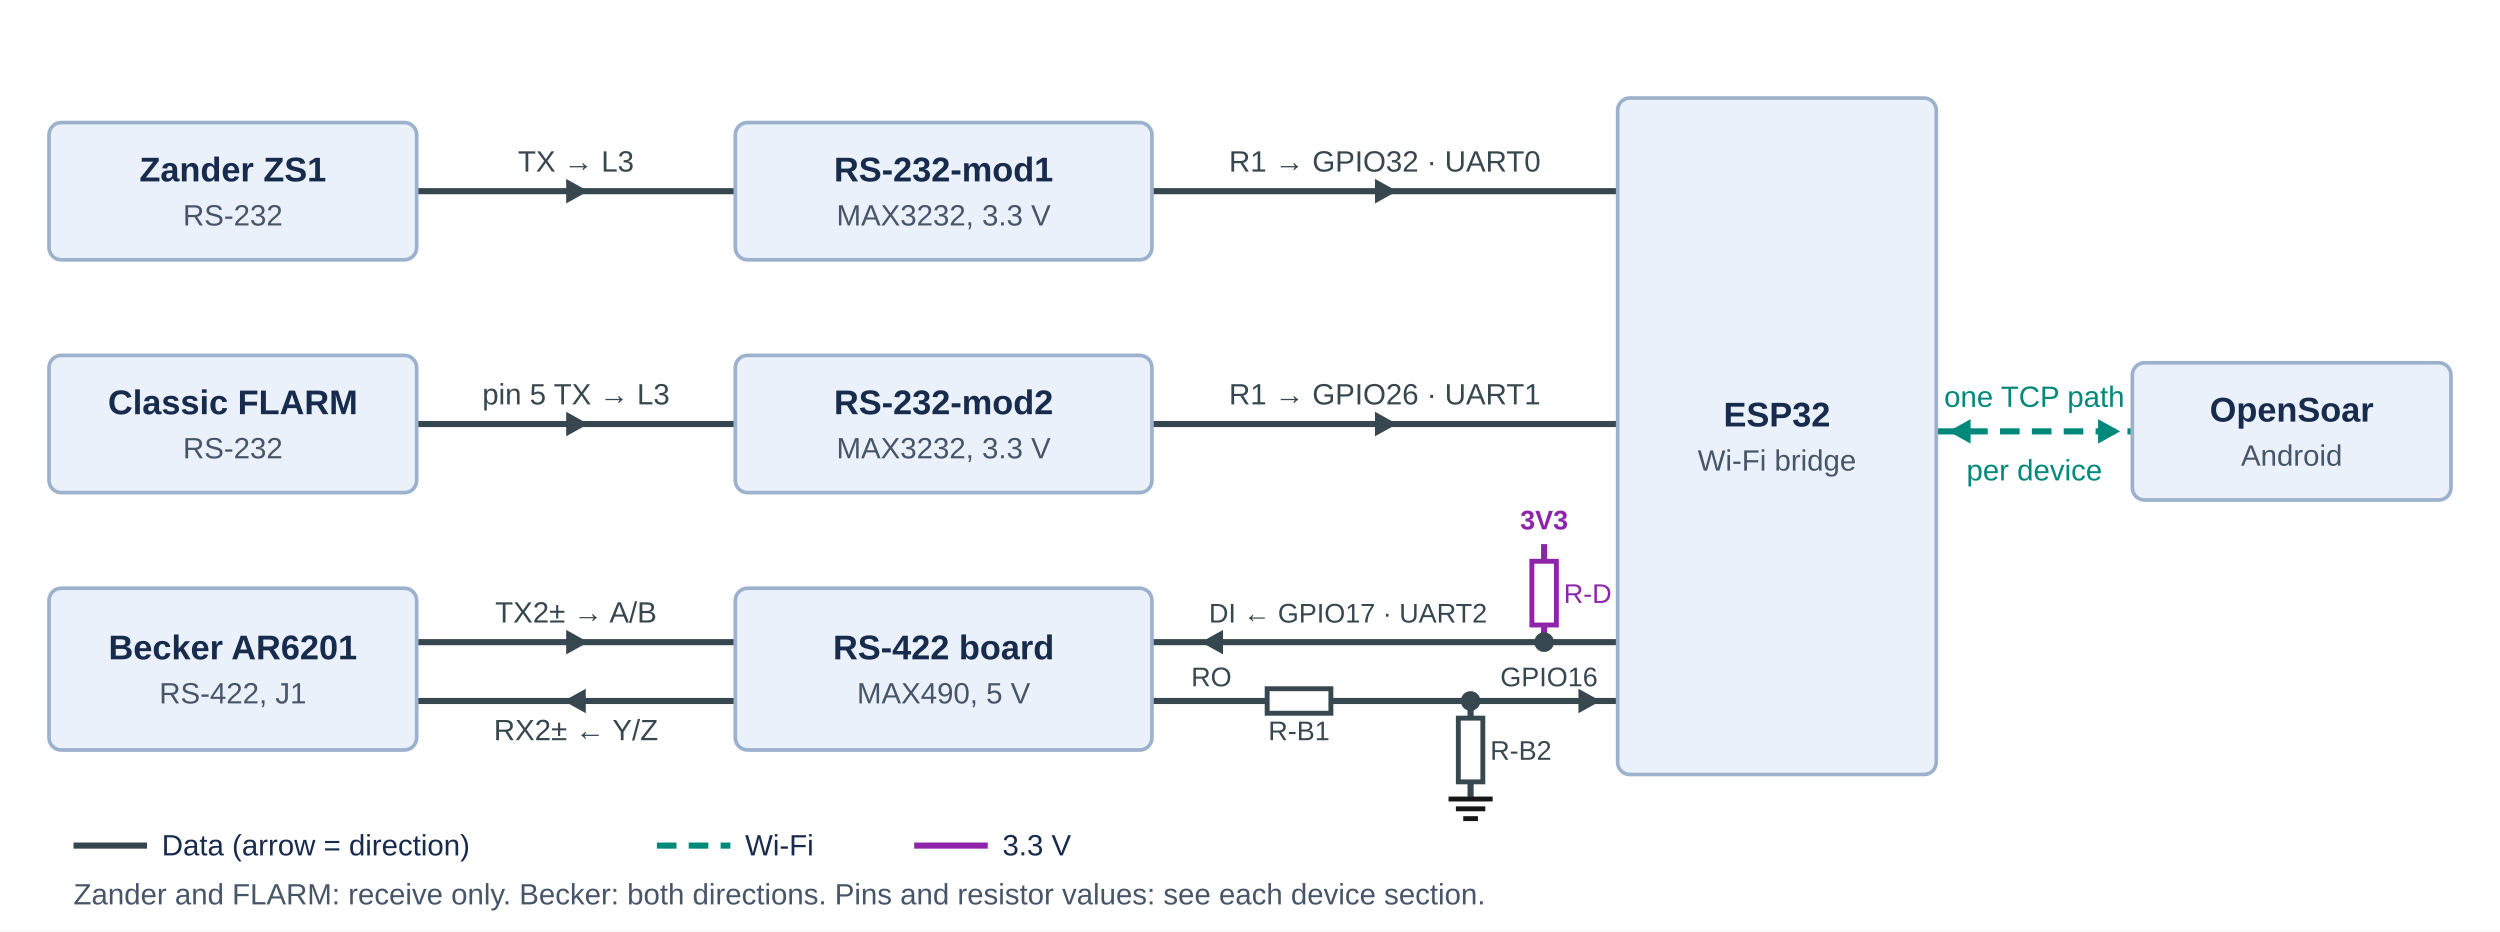
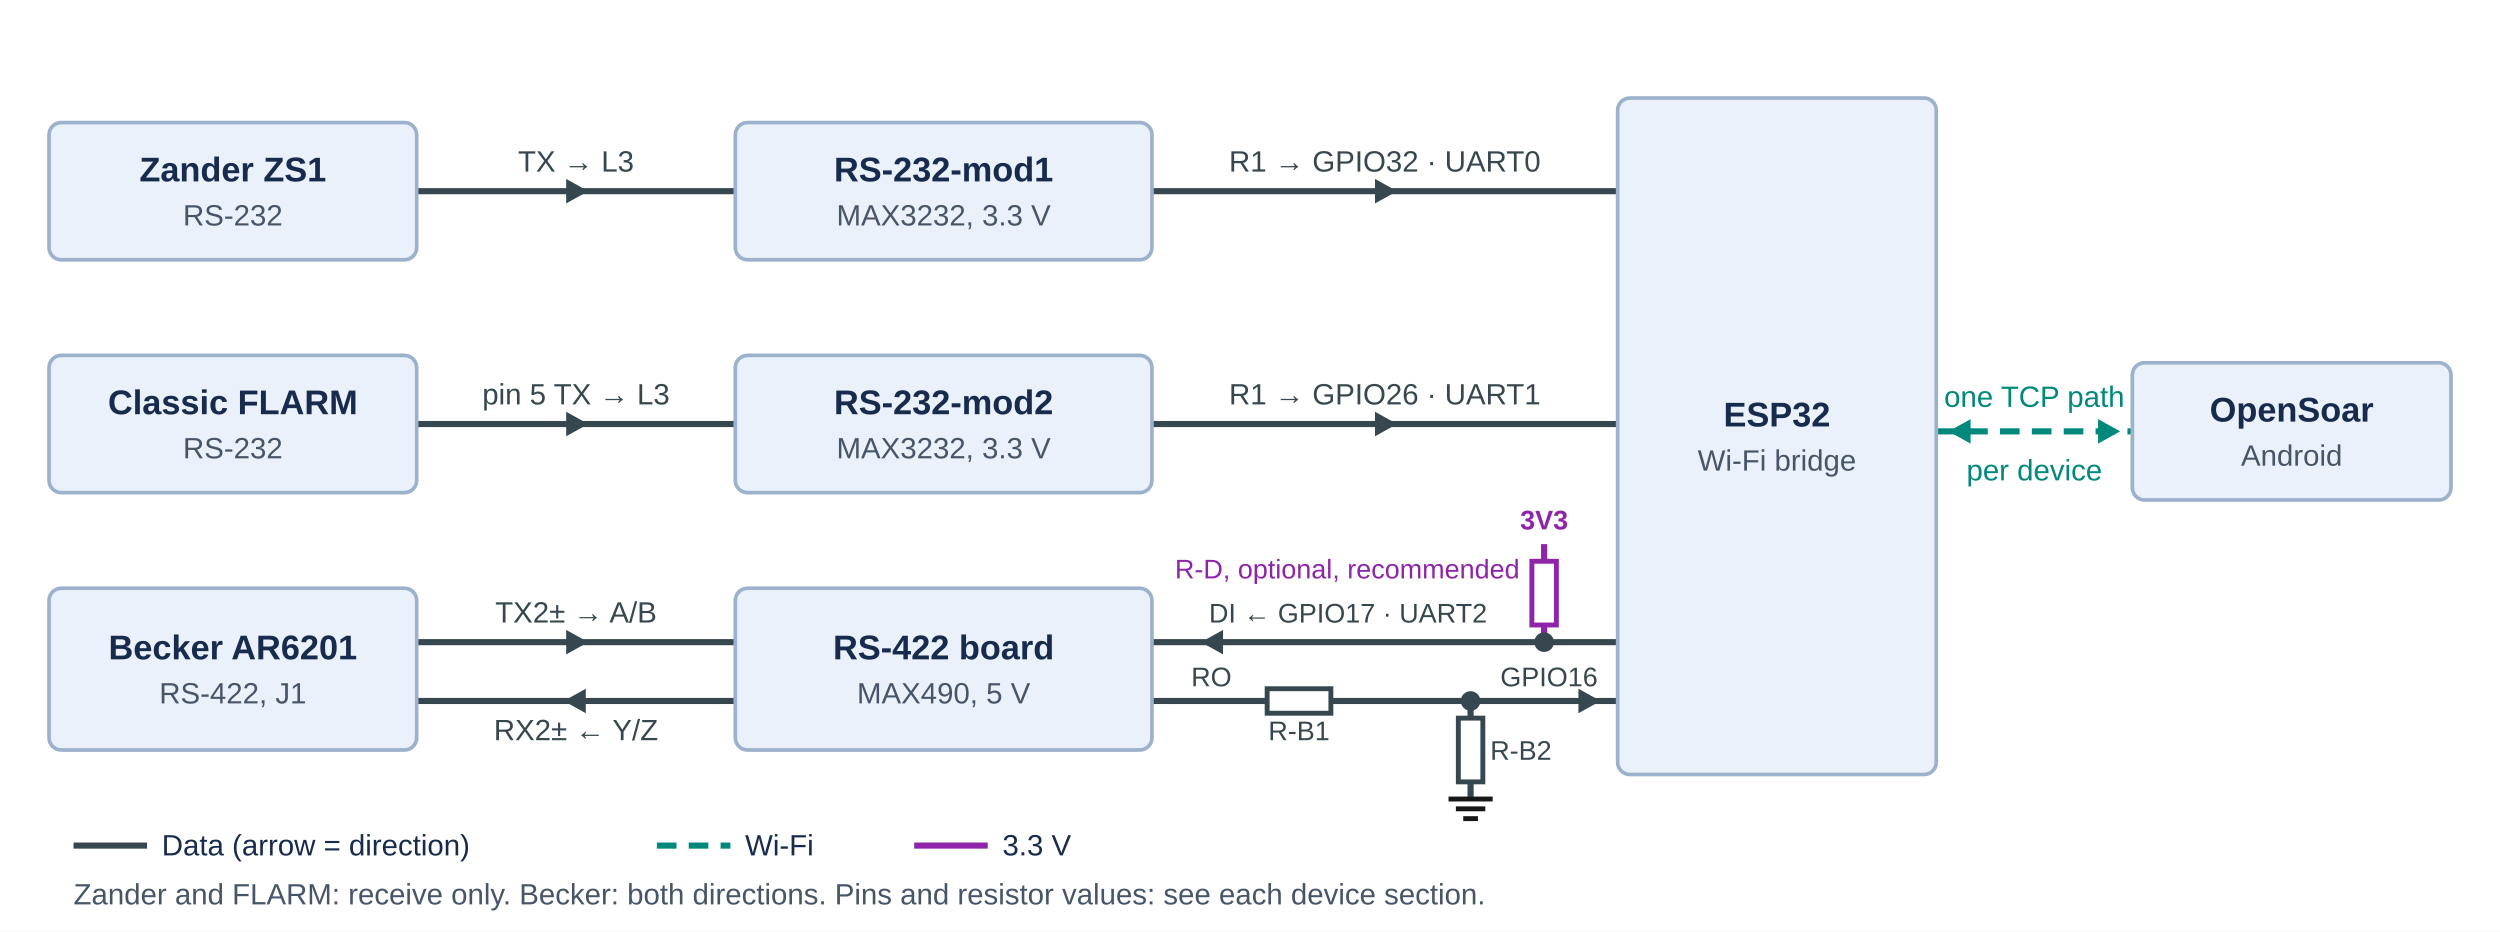
<svg xmlns="http://www.w3.org/2000/svg" width="1020" height="380" viewBox="0 0 1020 380" role="img" aria-labelledby="title desc">
  <rect width="1020" height="380" fill="white" />
  <g font-family="Arial,sans-serif">
    <path d="M170 78 L300 78" stroke="#37474f" stroke-width="2.5" fill="none" />
    <path d="M470 78 L660 78" stroke="#37474f" stroke-width="2.5" fill="none" />
    <path d="M170 173 L300 173" stroke="#37474f" stroke-width="2.5" fill="none" />
    <path d="M470 173 L660 173" stroke="#37474f" stroke-width="2.5" fill="none" />
    <path d="M170 262 L300 262" stroke="#37474f" stroke-width="2.5" fill="none" />
    <path d="M300 286 L170 286" stroke="#37474f" stroke-width="2.5" fill="none" />
    <path d="M660 262 L470 262" stroke="#37474f" stroke-width="2.5" fill="none" />
    <path d="M630 262 L630 222" stroke="#8e24aa" stroke-width="2.5" fill="none" />
    <path d="M470 286 L660 286" stroke="#37474f" stroke-width="2.5" fill="none" />
    <path d="M600 286 L600 326" stroke="#37474f" stroke-width="2.5" fill="none" />
    <path d="M591 326 H609" stroke="#171717" stroke-width="2" />
    <path d="M594 330 H606" stroke="#171717" stroke-width="2" />
    <path d="M597 334 H603" stroke="#171717" stroke-width="2" />
    <path d="M790 176 L870 176" stroke="#00897b" stroke-width="2.5" fill="none" stroke-dasharray="8 5" />
    <path d="M30 345 H60" stroke="#37474f" stroke-width="2.5" />
    <path d="M268 345 H298" stroke="#00897b" stroke-width="2.5" stroke-dasharray="8 5" />
    <path d="M373 345 H403" stroke="#8e24aa" stroke-width="2.5" />
    <polygon points="231,73 231,83 240,78" fill="#37474f" />
    <polygon points="561,73 561,83 570,78" fill="#37474f" />
    <polygon points="231,168 231,178 240,173" fill="#37474f" />
    <polygon points="561,168 561,178 570,173" fill="#37474f" />
    <polygon points="231,257 231,267 240,262" fill="#37474f" />
    <polygon points="239,281 239,291 230,286" fill="#37474f" />
    <polygon points="499,257 499,267 490,262" fill="#37474f" />
    <circle cx="630" cy="262" r="4" fill="#37474f" />
    <polygon points="644,281 644,291 653,286" fill="#37474f" />
    <circle cx="600" cy="286" r="4" fill="#37474f" />
    <polygon points="856,171 856,181 865,176" fill="#00897b" />
    <polygon points="804,171 804,181 795,176" fill="#00897b" />
    <rect x="20" y="50" width="150" height="56" rx="5" fill="#eaf1fb" stroke="#9cb1cc" stroke-width="1.5" />
    <rect x="20" y="145" width="150" height="56" rx="5" fill="#eaf1fb" stroke="#9cb1cc" stroke-width="1.5" />
    <rect x="20" y="240" width="150" height="66" rx="5" fill="#eaf1fb" stroke="#9cb1cc" stroke-width="1.5" />
    <rect x="300" y="50" width="170" height="56" rx="5" fill="#eaf1fb" stroke="#9cb1cc" stroke-width="1.5" />
    <rect x="300" y="145" width="170" height="56" rx="5" fill="#eaf1fb" stroke="#9cb1cc" stroke-width="1.5" />
    <rect x="300" y="240" width="170" height="66" rx="5" fill="#eaf1fb" stroke="#9cb1cc" stroke-width="1.5" />
    <rect x="660" y="40" width="130" height="276" rx="5" fill="#eaf1fb" stroke="#9cb1cc" stroke-width="1.5" />
    <rect x="870" y="148" width="130" height="56" rx="5" fill="#eaf1fb" stroke="#9cb1cc" stroke-width="1.5" />
    <rect x="625.0" y="229.0" width="10" height="26" fill="white" stroke="#8e24aa" stroke-width="2" />
    <rect x="517.0" y="281.0" width="26" height="10" fill="white" stroke="#37474f" stroke-width="2" />
    <rect x="595.0" y="293.0" width="10" height="26" fill="white" stroke="#37474f" stroke-width="2" />
    <text x="95.0" y="74.0" font-size="14" fill="#172b4d" text-anchor="middle" font-weight="700">Zander ZS1</text>
    <text x="95.0" y="92.0" font-size="12" fill="#475569" text-anchor="middle">RS-232</text>
    <text x="95.0" y="169.0" font-size="14" fill="#172b4d" text-anchor="middle" font-weight="700">Classic FLARM</text>
    <text x="95.0" y="187.0" font-size="12" fill="#475569" text-anchor="middle">RS-232</text>
    <text x="95.0" y="269.0" font-size="14" fill="#172b4d" text-anchor="middle" font-weight="700">Becker AR6201</text>
    <text x="95.0" y="287.0" font-size="12" fill="#475569" text-anchor="middle">RS-422, J1</text>
    <text x="385.0" y="74.0" font-size="14" fill="#172b4d" text-anchor="middle" font-weight="700">RS-232-mod1</text>
    <text x="385.0" y="92.0" font-size="12" fill="#475569" text-anchor="middle">MAX3232, 3.3 V</text>
    <text x="385.0" y="169.0" font-size="14" fill="#172b4d" text-anchor="middle" font-weight="700">RS-232-mod2</text>
    <text x="385.0" y="187.0" font-size="12" fill="#475569" text-anchor="middle">MAX3232, 3.3 V</text>
    <text x="385.0" y="269.0" font-size="14" fill="#172b4d" text-anchor="middle" font-weight="700">RS-422 board</text>
    <text x="385.0" y="287.0" font-size="12" fill="#475569" text-anchor="middle">MAX490, 5 V</text>
    <text x="725.0" y="174.0" font-size="14" fill="#172b4d" text-anchor="middle" font-weight="700">ESP32</text>
    <text x="725.0" y="192.0" font-size="12" fill="#475569" text-anchor="middle">Wi-Fi bridge</text>
    <text x="935.0" y="172.0" font-size="14" fill="#172b4d" text-anchor="middle" font-weight="700">OpenSoar</text>
    <text x="935.0" y="190.0" font-size="12" fill="#475569" text-anchor="middle">Android</text>
    <text x="235" y="70" font-size="12" fill="#37474f" text-anchor="middle">TX → L3</text>
    <text x="565" y="70" font-size="12" fill="#37474f" text-anchor="middle">R1 → GPIO32 · UART0</text>
    <text x="235" y="165" font-size="12" fill="#37474f" text-anchor="middle">pin 5 TX → L3</text>
    <text x="565" y="165" font-size="12" fill="#37474f" text-anchor="middle">R1 → GPIO26 · UART1</text>
-     <text x="638" y="246" font-size="11" fill="#8e24aa" text-anchor="start">R-D</text>
+     <text x="620" y="236" font-size="11" fill="#8e24aa" text-anchor="end">R-D, optional, recommended</text>
    <text x="630" y="216" font-size="11" fill="#8e24aa" text-anchor="middle" font-weight="700">3V3</text>
    <text x="530" y="302" font-size="11" fill="#37474f" text-anchor="middle">R-B1</text>
    <text x="608" y="310" font-size="11" fill="#37474f" text-anchor="start">R-B2</text>
    <text x="235" y="254" font-size="12" fill="#37474f" text-anchor="middle">TX2± → A/B</text>
    <text x="235" y="302" font-size="12" fill="#37474f" text-anchor="middle">RX2± ← Y/Z</text>
    <text x="550" y="254" font-size="11" fill="#37474f" text-anchor="middle">DI ← GPIO17 · UART2</text>
    <text x="486" y="280" font-size="11" fill="#37474f" text-anchor="start">RO</text>
    <text x="632" y="280" font-size="11" fill="#37474f" text-anchor="middle">GPIO16</text>
    <text x="830" y="166" font-size="12" fill="#00897b" text-anchor="middle">one TCP path</text>
    <text x="830" y="196" font-size="12" fill="#00897b" text-anchor="middle">per device</text>
    <text x="66" y="349" font-size="12" fill="#172b4d" text-anchor="start">Data (arrow = direction)</text>
    <text x="304" y="349" font-size="12" fill="#172b4d" text-anchor="start">Wi-Fi</text>
    <text x="409" y="349" font-size="12" fill="#172b4d" text-anchor="start">3.3 V</text>
    <text x="30" y="369" font-size="12" fill="#475569" text-anchor="start">Zander and FLARM: receive only. Becker: both directions. Pins and resistor values: see each device section.</text>
  </g>
</svg>
